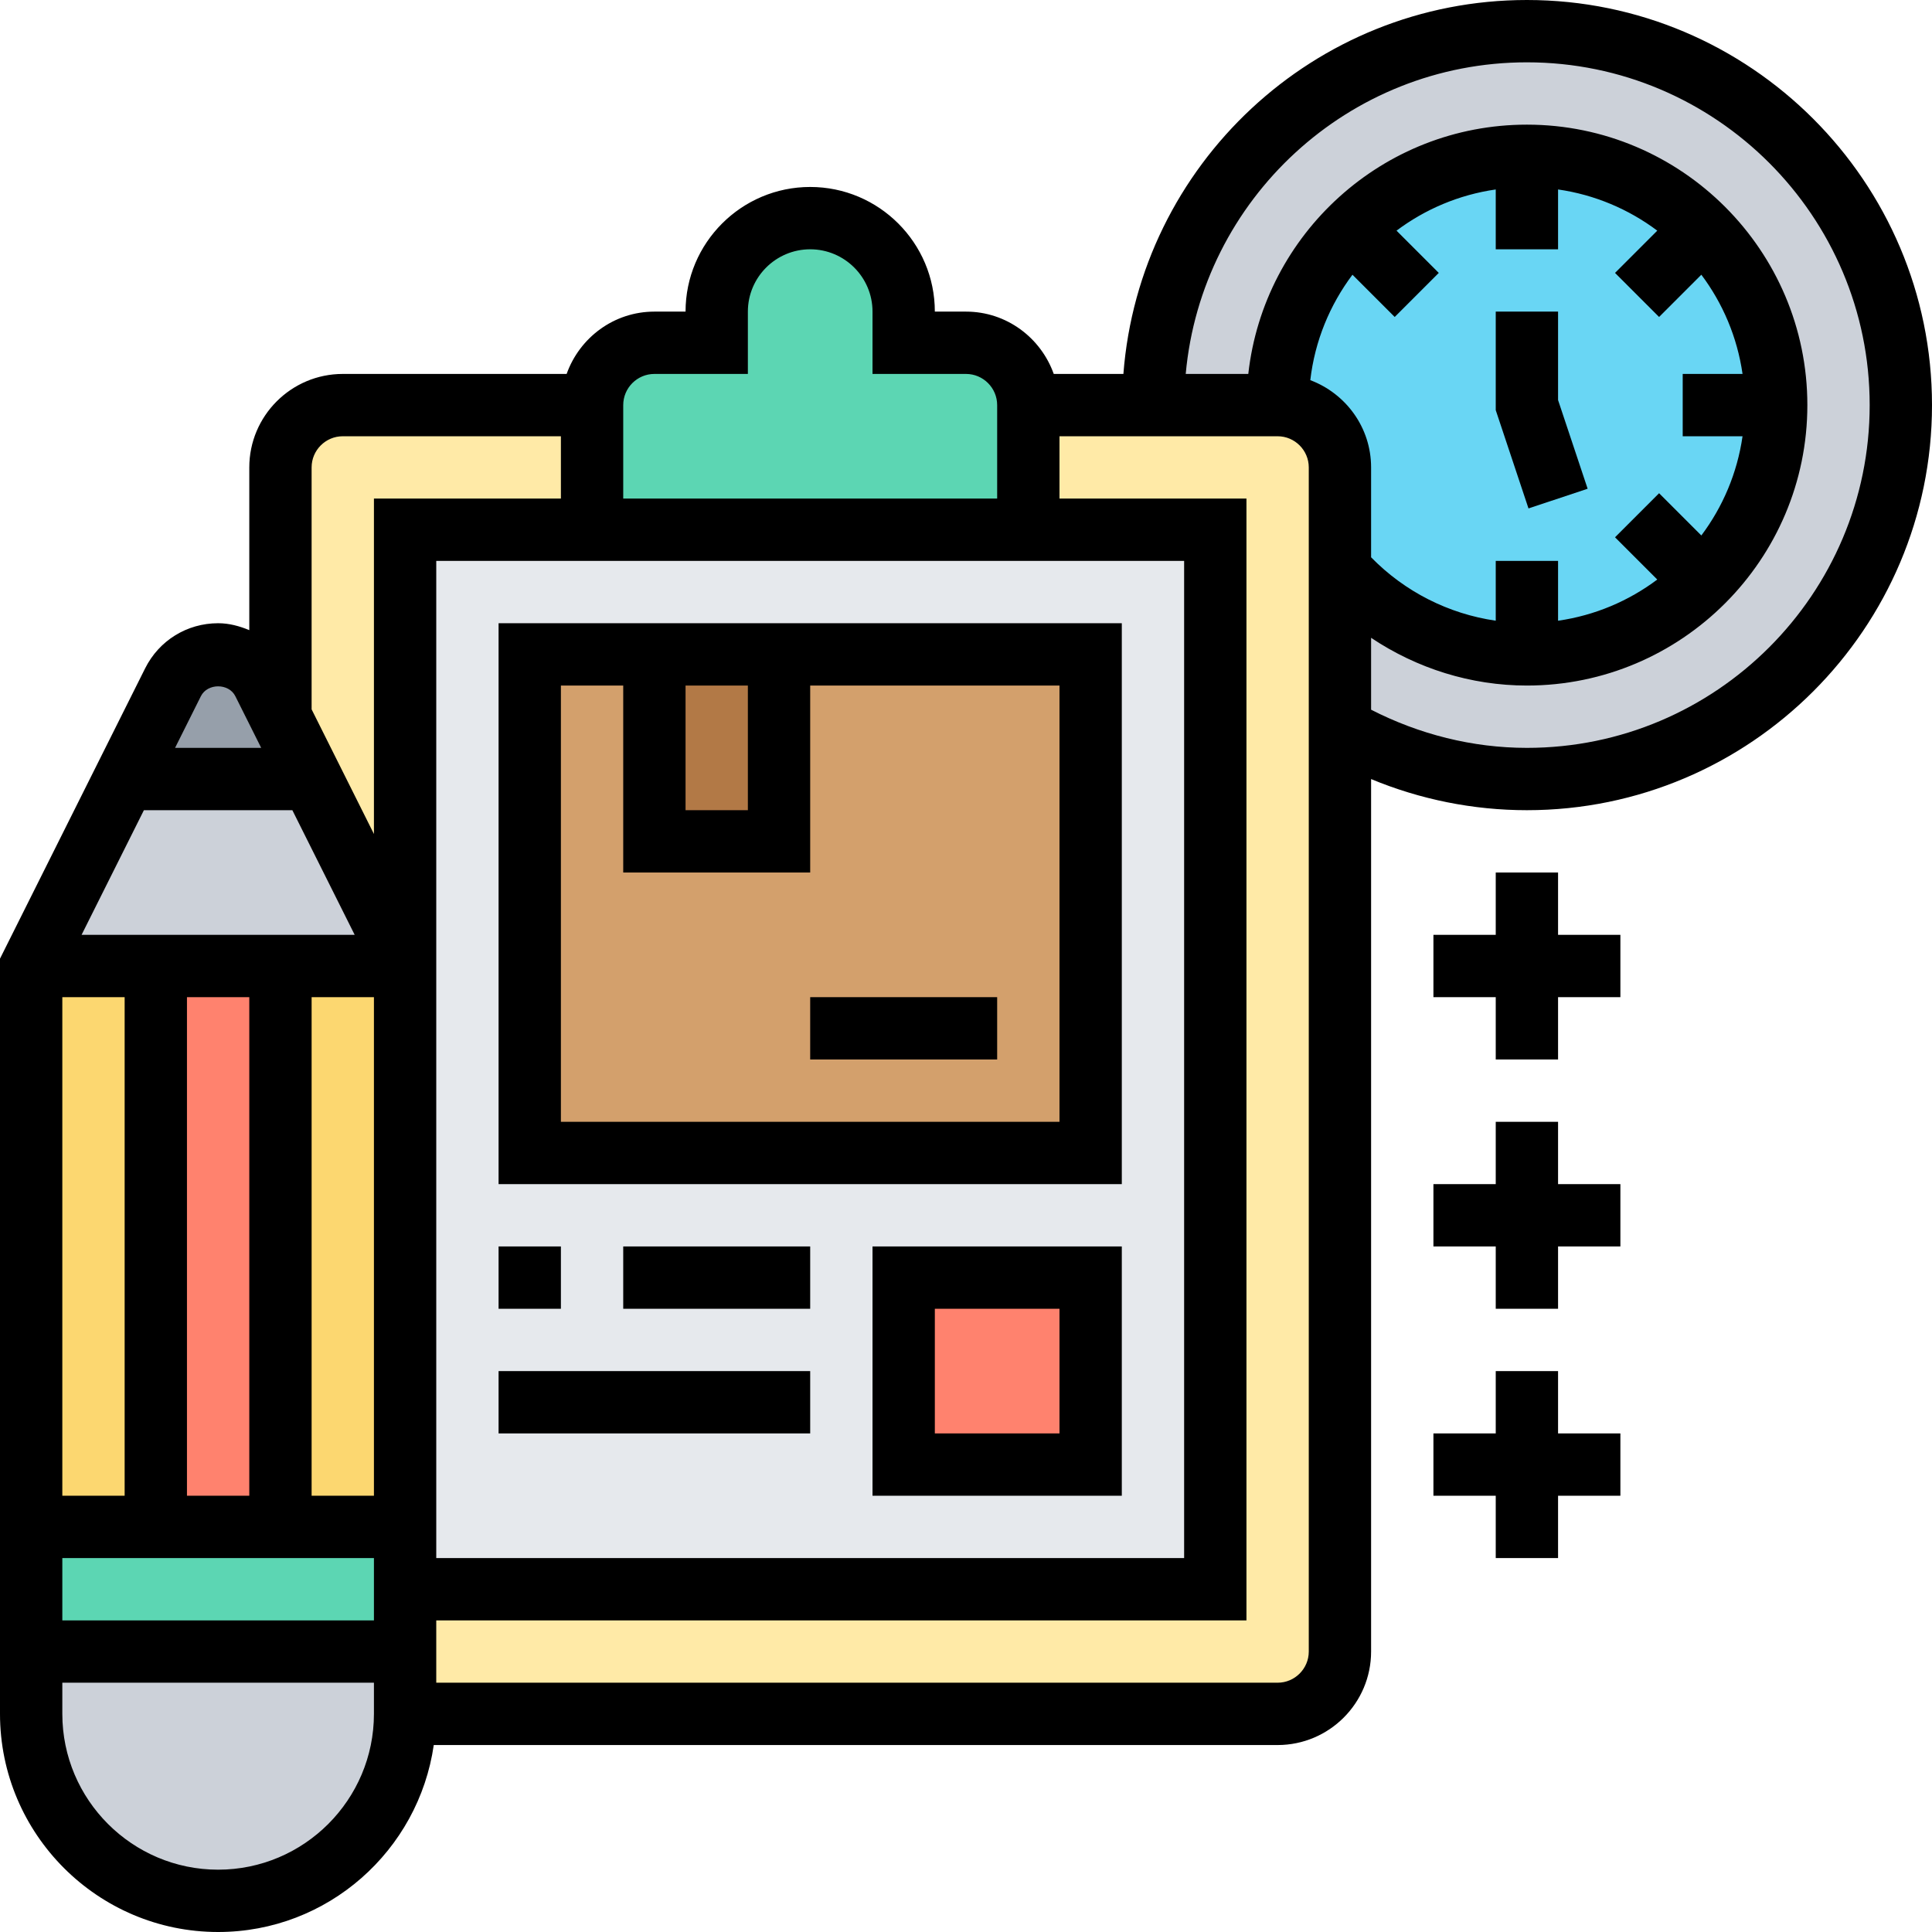
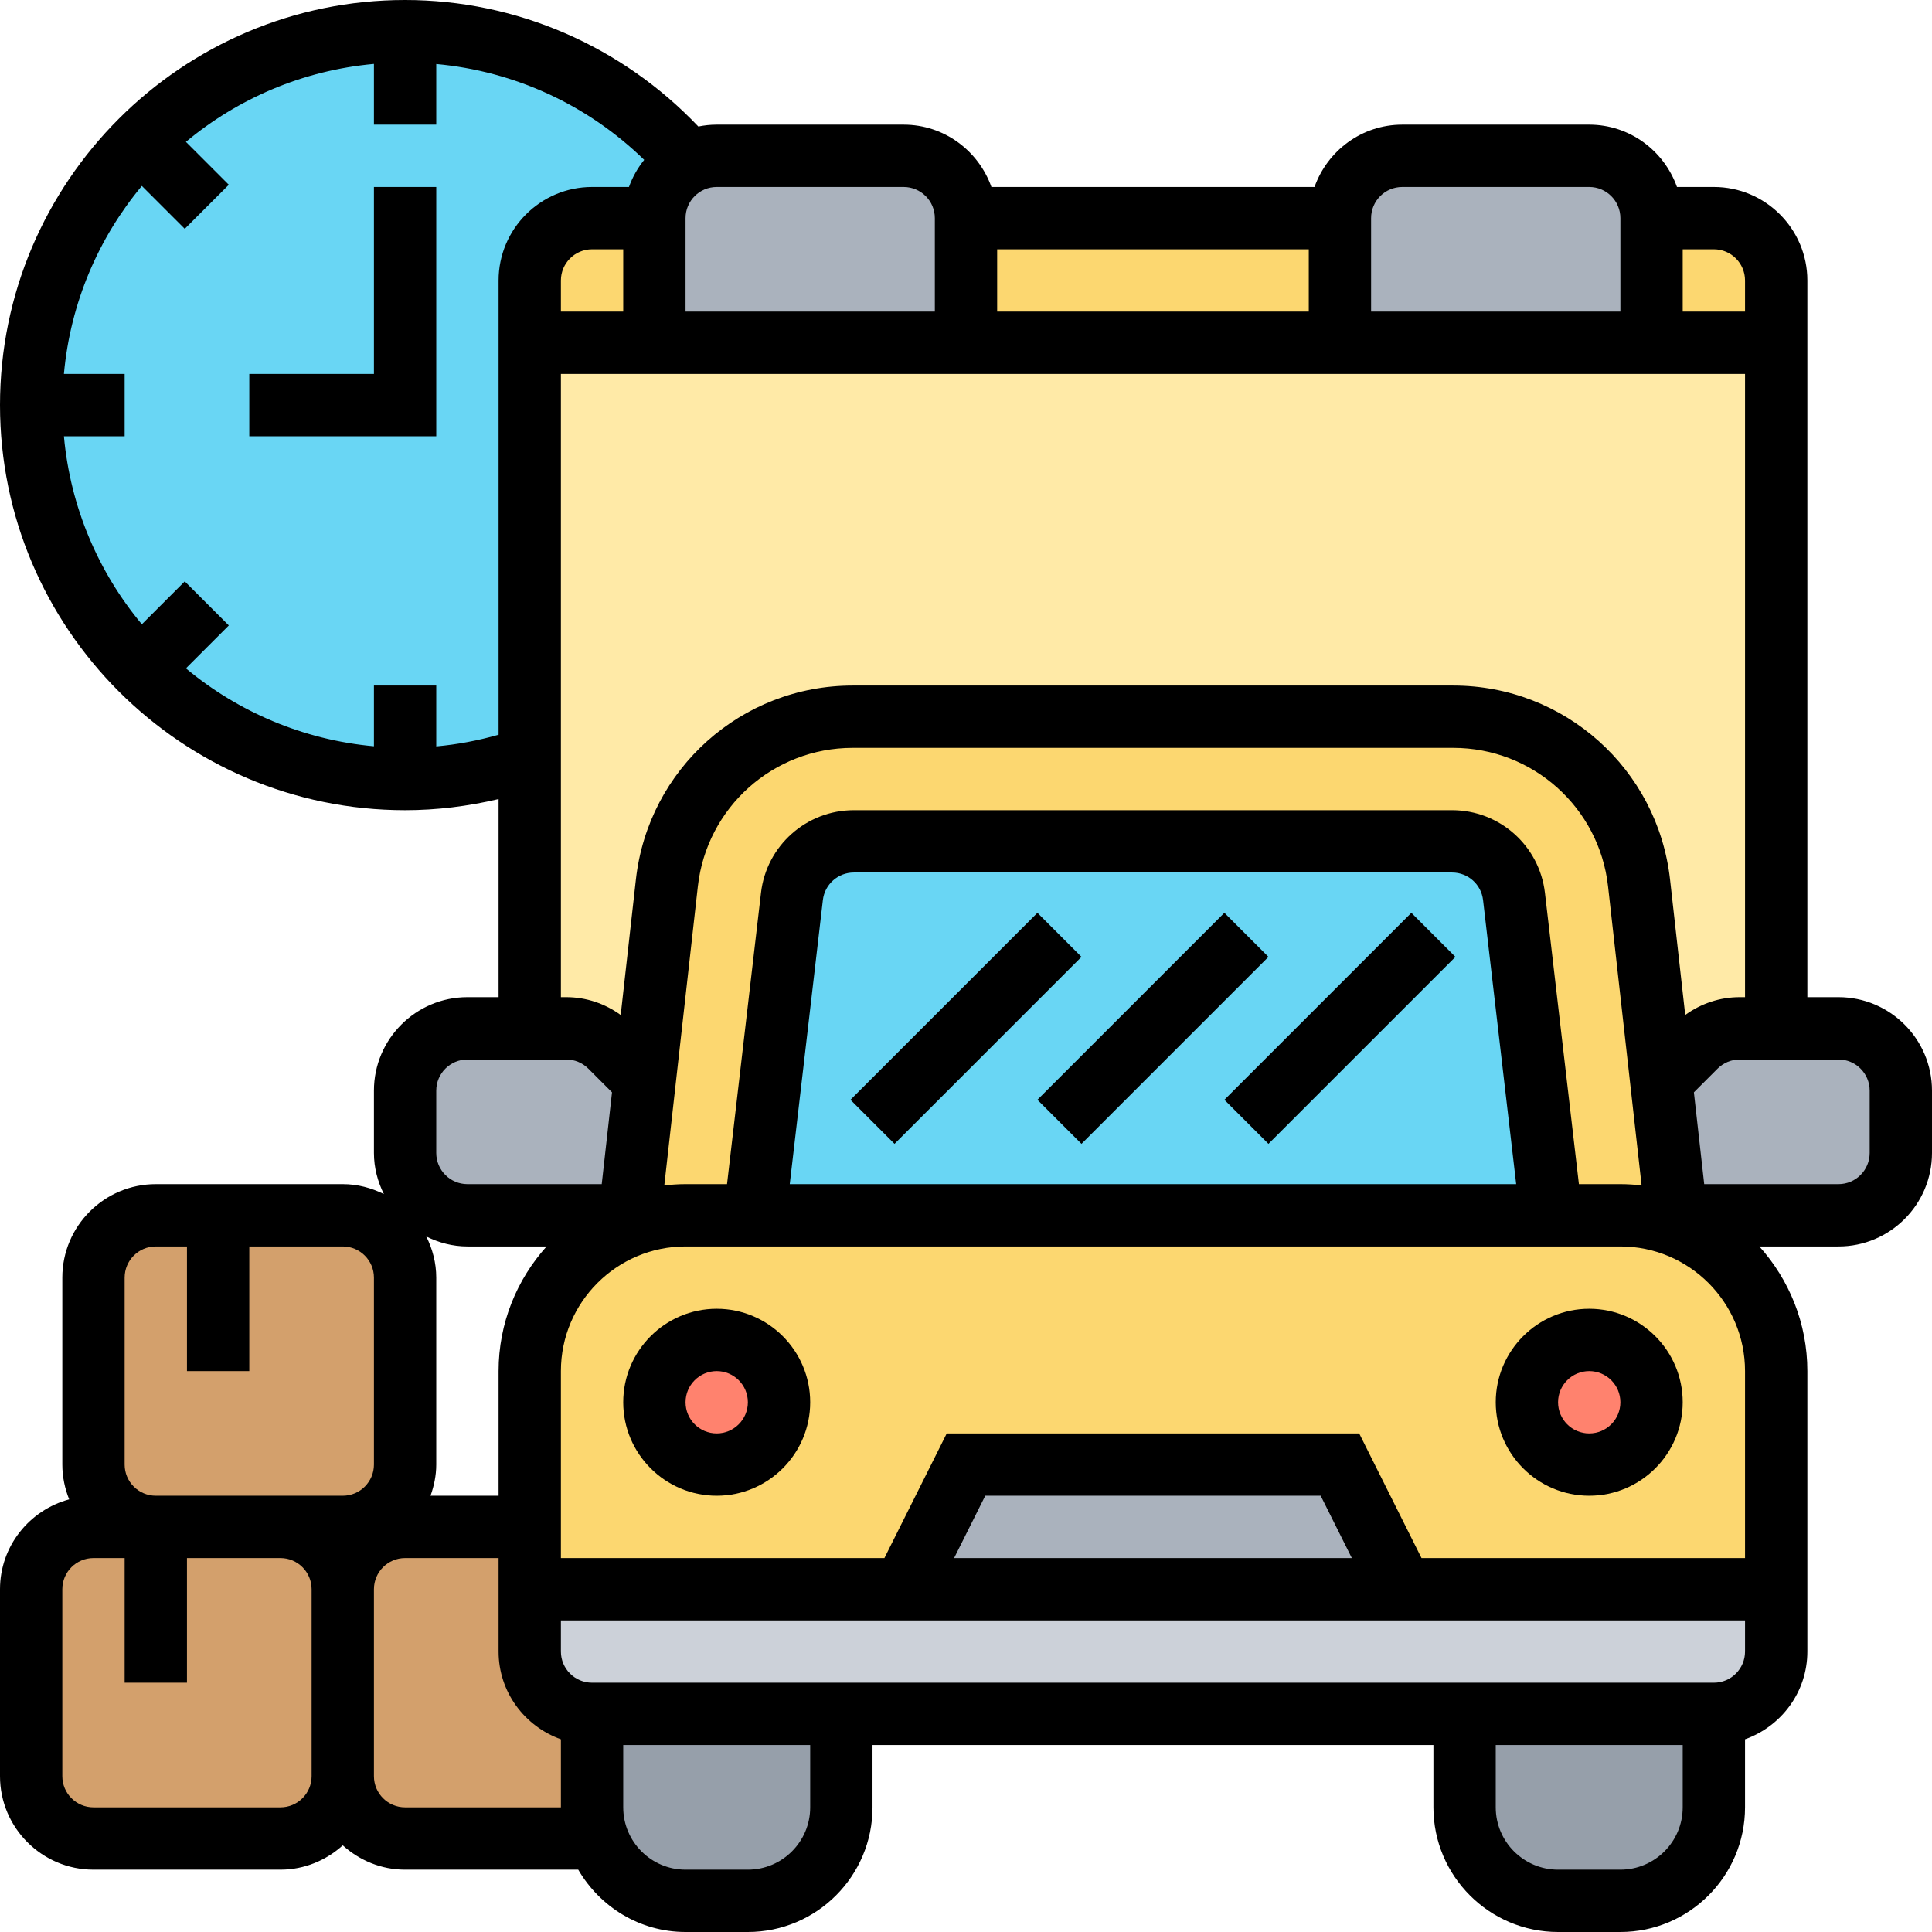
<svg xmlns="http://www.w3.org/2000/svg" id="Layer_5" style="enable-background:new 0 0 62 62;" version="1.1" viewBox="0 0 62 62" xml:space="preserve">
  <g>
    <g>
      <g>
-         <path d="M49,1c6.63,0,12,5.37,12,12s-5.37,12-12,12c-2.19,0-4.24-0.58-6-1.61v-5.1     c1.47,1.66,3.61,2.71,6,2.71c2.21,0,4.21-0.9,5.66-2.34C56.1,17.21,57,15.21,57,13s-0.9-4.21-2.34-5.66C53.21,5.9,51.21,5,49,5     s-4.21,0.9-5.66,2.34C41.9,8.79,41,10.79,41,13h-4C37,6.37,42.37,1,49,1z" style="fill:#CCD1D9;" />
+         <path d="M5,49h4c1.1,0,2,0.9,2,2v6c0,1.1-0.9,2-2,2H3c-1.1,0-2-0.9-2-2v-6c0-1.1,0.9-2,2-2H5z" style="fill:#D3A06C;" />
      </g>
      <g>
-         <path d="M54.66,7.34C56.1,8.79,57,10.79,57,13s-0.9,4.21-2.34,5.66C53.21,20.1,51.21,21,49,21     c-2.39,0-4.53-1.05-6-2.71V15c0-1.1-0.9-2-2-2c0-2.21,0.9-4.21,2.34-5.66C44.79,5.9,46.79,5,49,5S53.21,5.9,54.66,7.34z" style="fill:#69D6F4;" />
+         <path d="M19.17,59H13c-1.1,0-2-0.9-2-2v-6c0-1.1,0.9-2,2-2h4v2v2c0,1.1,0.9,2,2,2v3     c0,0.35,0.06,0.69,0.18,1H19.17z" style="fill:#D3A06C;" />
      </g>
      <g>
-         <path d="M43,23.39V53c0,1.1-0.9,2-2,2H13v-2v-2h26V17h-6v-4h4h4c1.1,0,2,0.9,2,2v3.29V23.39z" style="fill:#FFEAA7;" />
+         <path d="M7,39h4c1.1,0,2,0.9,2,2v6c0,1.1-0.9,2-2,2H9H5c-1.1,0-2-0.9-2-2v-6c0-1.1,0.9-2,2-2H7z" style="fill:#D3A06C;" />
      </g>
      <g>
-         <path d="M19,13v4h-6v14l-3-6l-1-2v-0.01V15c0-1.1,0.9-2,2-2H19z" style="fill:#FFEAA7;" />
+         <path d="M13,1c3.65,0,6.92,1.63,9.12,4.21C21.46,5.53,21,6.22,21,7h-2c-1.1,0-2,0.9-2,2v2v13.32     C15.75,24.76,14.4,25,13,25c-3.32,0-6.32-1.34-8.49-3.51S1,16.32,1,13s1.34-6.32,3.51-8.49S9.68,1,13,1z" style="fill:#69D6F4;" />
      </g>
      <g>
-         <path d="M13,49V31V17h6h14h6v34H13V49z" style="fill:#E6E9ED;" />
+         <path d="M57,9v2h-4V7h2C56.1,7,57,7.9,57,9z" style="fill:#FCD770;" />
      </g>
      <g>
-         <rect height="16" style="fill:#D3A06C;" width="18" x="17" y="21" />
+         <rect height="4" style="fill:#FCD770;" width="12" x="31" y="7" />
      </g>
      <g>
-         <path d="M9,23l1,2H4l1.55-3.11C5.83,21.35,6.39,21,7,21s1.17,0.35,1.45,0.89L9,22.99V23z" style="fill:#969FAA;" />
+         <path d="M21,7v4h-4V9c0-1.1,0.9-2,2-2H21z" style="fill:#FCD770;" />
      </g>
      <g>
-         <polygon points="10,25 13,31 9,31 5,31 1,31 4,25    " style="fill:#CCD1D9;" />
+         <path d="M21.4,28.33l-0.71,6.36l-1.1-1.1C19.21,33.21,18.7,33,18.17,33H17v-8.68V11h4h10h12h10h4v22h-1.17     c-0.53,0-1.04,0.21-1.42,0.59l-1.1,1.1l-0.71-6.36C52.26,25.3,49.69,23,46.64,23H27.36C24.31,23,21.74,25.3,21.4,28.33z" style="fill:#FFEAA7;" />
      </g>
      <g>
-         <path d="M13,53v2c0,1.66-0.67,3.16-1.76,4.24C10.16,60.33,8.66,61,7,61c-3.31,0-6-2.69-6-6v-2H13z" style="fill:#CCD1D9;" />
+         <path d="M53,7v4H43V7c0-1.1,0.9-2,2-2h6C52.1,5,53,5.9,53,7z" style="fill:#AAB2BD;" />
      </g>
      <g>
-         <polygon points="13,51 13,53 1,53 1,49 5,49 9,49 13,49    " style="fill:#5CD6B3;" />
+         <path d="M31,7v4H21V7c0-0.78,0.46-1.47,1.12-1.79C22.39,5.07,22.68,5,23,5h6C30.1,5,31,5.9,31,7z" style="fill:#AAB2BD;" />
      </g>
      <g>
-         <rect height="18" style="fill:#FCD770;" width="4" x="9" y="31" />
+         <path d="M61,35v2c0,1.1-0.9,2-2,2h-5.2l-0.49-4.31l1.1-1.1C54.79,33.21,55.3,33,55.83,33H57h2     C60.1,33,61,33.9,61,35z" style="fill:#AAB2BD;" />
      </g>
      <g>
-         <rect height="18" style="fill:#FCD770;" width="4" x="1" y="31" />
+         <path d="M18.17,33c0.53,0,1.04,0.21,1.42,0.59l1.1,1.1L20.2,39H15c-1.1,0-2-0.9-2-2v-2c0-1.1,0.9-2,2-2h2     H18.17z" style="fill:#AAB2BD;" />
      </g>
      <g>
-         <rect height="18" style="fill:#FF826E;" width="4" x="5" y="31" />
+         <path d="M53.84,39.35L53.8,39l-0.49-4.31l-0.71-6.36C52.26,25.3,49.69,23,46.64,23H27.36     c-3.05,0-5.62,2.3-5.96,5.33l-0.71,6.36L20.2,39l-0.04,0.35C18.31,40.08,17,41.89,17,44v7h40v-7     C57,41.89,55.69,40.08,53.84,39.35z" style="fill:#FCD770;" />
      </g>
      <g>
-         <rect height="6" style="fill:#FF826E;" width="6" x="29" y="41" />
+         <path d="M55,55v3c0,1.66-1.34,3-3,3h-2c-1.66,0-3-1.34-3-3v-3H55z" style="fill:#969FAA;" />
      </g>
      <g>
-         <rect height="6" style="fill:#B27946;" width="4" x="21" y="21" />
+         <path d="M27,55v3c0,1.66-1.34,3-3,3h-2c-1.31,0-2.42-0.83-2.82-2C19.06,58.69,19,58.35,19,58v-3H27z" style="fill:#969FAA;" />
      </g>
      <g>
-         <path d="M33,13v4H19v-4c0-1.1,0.9-2,2-2h2v-1c0-0.83,0.34-1.58,0.88-2.12C24.42,7.34,25.17,7,26,7     c1.66,0,3,1.34,3,3v1h2C32.1,11,33,11.9,33,13z" style="fill:#5CD6B3;" />
+         <polygon points="43,47 45,51 29,51 31,47    " style="fill:#AAB2BD;" />
+       </g>
+       <g>
+         <path d="M57,51v2c0,1.1-0.9,2-2,2h-8H27h-8c-1.1,0-2-0.9-2-2v-2h12h16H57z" style="fill:#CCD1D9;" />
+       </g>
+       <g>
+         <circle cx="51" cy="45" r="2" style="fill:#FF826E;" />
+       </g>
+       <g>
+         <circle cx="23" cy="45" r="2" style="fill:#FF826E;" />
+       </g>
+       <g>
+         <path d="M27.4,27h19.2c1.01,0,1.87,0.76,1.99,1.77L49.78,39H24.22l1.19-10.23     C25.53,27.76,26.39,27,27.4,27z" style="fill:#69D6F4;" />
      </g>
    </g>
    <g>
-       <path d="M49,0c-6.831,0-12.436,5.299-12.949,12h-2.235c-0.414-1.161-1.514-2-2.816-2h-1c0-2.206-1.794-4-4-4s-4,1.794-4,4h-1    c-1.302,0-2.402,0.839-2.816,2H11c-1.654,0-3,1.346-3,3v5.222C7.686,20.092,7.355,20,7,20c-0.999,0-1.896,0.555-2.342,1.447    L0,30.764V55c0,3.86,3.14,7,7,7c3.519,0,6.432-2.613,6.92-6H41c1.654,0,3-1.346,3-3V25.001C45.576,25.656,47.277,26,49,26    c7.168,0,13-5.832,13-13S56.168,0,49,0z M11.382,30H2.618l2-4h4.764L11.382,30z M12,48h-2V32h2V48z M8,32v16H6V32H8z M4,32v16H2    V32H4z M12,50v2H2v-2H12z M14,30.764V18h24v32H14V30.764z M21,12h3v-2c0-1.103,0.897-2,2-2s2,0.897,2,2v2h3c0.551,0,1,0.449,1,1v3    H20v-3C20,12.449,20.449,12,21,12z M11,14h7v2h-6v10.764l-2-4V15C10,14.449,10.449,14,11,14z M6.447,22.341    c0.211-0.421,0.895-0.421,1.105,0L8.382,24H5.618L6.447,22.341L6.447,22.341z M7,60c-2.757,0-5-2.243-5-5v-1h10v1    C12,57.757,9.757,60,7,60z M42,53c0,0.551-0.449,1-1,1H14v-2h26V16h-6v-2h7c0.551,0,1,0.449,1,1V53z M43.402,8.816l1.356,1.356    l1.414-1.414l-1.356-1.356C45.731,6.716,46.817,6.25,48,6.08V8h2V6.08c1.183,0.17,2.269,0.636,3.184,1.322l-1.356,1.356    l1.414,1.414l1.356-1.356C55.284,9.731,55.75,10.817,55.92,12H54v2h1.92c-0.17,1.183-0.636,2.269-1.322,3.184l-1.356-1.356    l-1.414,1.414l1.356,1.356C52.269,19.284,51.183,19.75,50,19.92V18h-2v1.919c-1.515-0.219-2.921-0.931-4-2.035V15    c0-1.284-0.814-2.373-1.951-2.8C42.194,10.939,42.677,9.783,43.402,8.816z M49,24c-1.747,0-3.458-0.435-5-1.225v-2.307    C45.468,21.45,47.201,22,49,22c4.962,0,9-4.038,9-9s-4.038-9-9-9c-4.624,0-8.441,3.507-8.941,8h-2.008C38.558,6.402,43.272,2,49,2    c6.065,0,11,4.935,11,11S55.065,24,49,24z" />
-       <polygon points="50.949,15.684 50,12.838 50,10 48,10 48,13.162 49.051,16.316   " />
-       <path d="M16,38h20V20H16V38z M22,22h2v4h-2V22z M18,22h2v6h6v-6h8v14H18V22z" />
-       <rect height="2" width="6" x="26" y="32" />
-       <path d="M28,48h8v-8h-8V48z M30,42h4v4h-4V42z" />
-       <rect height="2" width="2" x="16" y="40" />
-       <rect height="2" width="6" x="20" y="40" />
-       <rect height="2" width="10" x="16" y="44" />
-       <polygon points="50,28 48,28 48,30 46,30 46,32 48,32 48,34 50,34 50,32 52,32 52,30 50,30   " />
-       <polygon points="50,36 48,36 48,38 46,38 46,40 48,40 48,42 50,42 50,40 52,40 52,38 50,38   " />
-       <polygon points="50,44 48,44 48,46 46,46 46,48 48,48 48,50 50,50 50,48 52,48 52,46 50,46   " />
+       <path d="M51,42c-1.654,0-3,1.346-3,3s1.346,3,3,3s3-1.346,3-3S52.654,42,51,42z M51,46c-0.552,0-1-0.448-1-1s0.448-1,1-1    s1,0.448,1,1S51.552,46,51,46z" />
+       <path d="M23,42c-1.654,0-3,1.346-3,3s1.346,3,3,3s3-1.346,3-3S24.654,42,23,42z M23,46c-0.552,0-1-0.448-1-1s0.448-1,1-1    s1,0.448,1,1S23.552,46,23,46z" />
+       <path d="M59,32h-1V9c0-1.654-1.346-3-3-3h-1.184C53.402,4.839,52.302,4,51,4h-6c-1.302,0-2.402,0.839-2.816,2H31.816    C31.402,4.839,30.302,4,29,4h-6c-0.202,0-0.398,0.021-0.589,0.06C19.96,1.481,16.575,0,13,0C5.832,0,0,5.832,0,13s5.832,13,13,13    c1.018,0,2.021-0.126,3-0.357V32h-1c-1.654,0-3,1.346-3,3v2c0,0.475,0.121,0.919,0.319,1.319C11.919,38.121,11.475,38,11,38H5    c-1.654,0-3,1.346-3,3v6c0,0.395,0.081,0.77,0.22,1.116C0.945,48.461,0,49.617,0,51v6c0,1.654,1.346,3,3,3h6    c0.771,0,1.468-0.301,2-0.78c0.532,0.48,1.229,0.78,2,0.78h5.556c0.694,1.19,1.97,2,3.444,2h2c2.206,0,4-1.794,4-4v-2h18v2    c0,2.206,1.794,4,4,4h2c2.206,0,4-1.794,4-4v-2.184c1.161-0.414,2-1.514,2-2.816v-9c0-1.538-0.586-2.937-1.54-4H59    c1.654,0,3-1.346,3-3v-2C62,33.346,60.654,32,59,32z M56,9v1h-2V8h1C55.552,8,56,8.448,56,9z M45,6h6c0.552,0,1,0.448,1,1v3h-8V7    C44,6.448,44.448,6,45,6z M42,10H32V8h10V10z M29,6c0.552,0,1,0.448,1,1v3h-8V7c0-0.552,0.448-1,1-1H29z M20,10h-2V9    c0-0.552,0.448-1,1-1h1V10z M14,23.953V22h-2v1.949c-2.283-0.207-4.366-1.111-6.034-2.501l1.377-1.377l-1.414-1.414l-1.377,1.377    C3.161,18.366,2.258,16.283,2.051,14H4v-2H2.051c0.207-2.283,1.111-4.366,2.501-6.034l1.377,1.377l1.414-1.414L5.966,4.552    C7.634,3.161,9.717,2.258,12,2.051V4h2V2.054c2.513,0.229,4.864,1.312,6.673,3.076C20.464,5.39,20.298,5.681,20.184,6H19    c-1.654,0-3,1.346-3,3v14.579C15.347,23.764,14.679,23.892,14,23.953z M18,12h38v20h-0.172c-0.637,0-1.24,0.205-1.747,0.571    l-0.488-4.352C53.194,24.674,50.204,22,46.636,22H27.364c-3.568,0-6.559,2.674-6.957,6.22l-0.488,4.352    C19.412,32.205,18.809,32,18.172,32H18V12z M56,50H45.618l-2-4H30.382l-2,4H18v-6c0-2.206,1.794-4,4-4h30c2.206,0,4,1.794,4,4V50z     M43.382,50H30.618l1-2h10.764L43.382,50z M13.681,39.681C14.081,39.879,14.525,40,15,40h2.54C16.586,41.063,16,42.462,16,44v4    h-2.184C13.928,47.686,14,47.352,14,47v-6C14,40.525,13.879,40.081,13.681,39.681z M50.669,38l-1.09-9.347    C49.403,27.141,48.123,26,46.6,26H27.4c-1.523,0-2.804,1.141-2.979,2.652L23.331,38H22c-0.231,0-0.458,0.016-0.682,0.042    l1.077-9.599C22.68,25.91,24.815,24,27.364,24h19.271c2.549,0,4.685,1.91,4.969,4.442l1.077,9.599C52.458,38.016,52.231,38,52,38    H50.669z M48.656,38H25.344l1.063-9.116C26.466,28.38,26.893,28,27.4,28H46.6c0.508,0,0.935,0.38,0.993,0.885L48.656,38z M14,35    c0-0.552,0.448-1,1-1h3.172c0.263,0,0.521,0.106,0.707,0.293l0.761,0.761L19.31,38H15c-0.552,0-1-0.448-1-1V35z M4,41    c0-0.552,0.448-1,1-1h1v4h2v-4h3c0.552,0,1,0.448,1,1v6c0,0.552-0.448,1-1,1H9H5c-0.552,0-1-0.448-1-1V41z M9,58H3    c-0.552,0-1-0.448-1-1v-6c0-0.552,0.448-1,1-1h1v4h2v-4h3c0.552,0,1,0.448,1,1v6C10,57.552,9.552,58,9,58z M13,58    c-0.552,0-1-0.448-1-1v-6c0-0.552,0.448-1,1-1h3v3c0,1.302,0.839,2.402,2,2.816V58H13z M26,58c0,1.103-0.897,2-2,2h-2    c-1.103,0-2-0.897-2-2v-2h6V58z M52,60h-2c-1.103,0-2-0.897-2-2v-2h6v2C54,59.103,53.103,60,52,60z M55,54H19    c-0.552,0-1-0.448-1-1v-1h38v1C56,53.552,55.552,54,55,54z M60,37c0,0.552-0.448,1-1,1h-4.31l-0.331-2.946l0.761-0.761    C55.308,34.106,55.565,34,55.828,34H59c0.552,0,1,0.448,1,1V37z" />
+       <rect height="2" transform="matrix(0.7071 -0.7071 0.7071 0.7071 -14.2548 31.5858)" width="8.485" x="26.757" y="32" />
+       <rect height="2" transform="matrix(0.7071 -0.7071 0.7071 0.7071 -12.4975 35.8284)" width="8.485" x="32.757" y="32" />
+       <rect height="2" transform="matrix(0.7071 -0.7071 0.7071 0.7071 -10.7401 40.0711)" width="8.485" x="38.757" y="32" />
+       <polygon points="12,12 8,12 8,14 14,14 14,6 12,6   " />
    </g>
  </g>
</svg>
